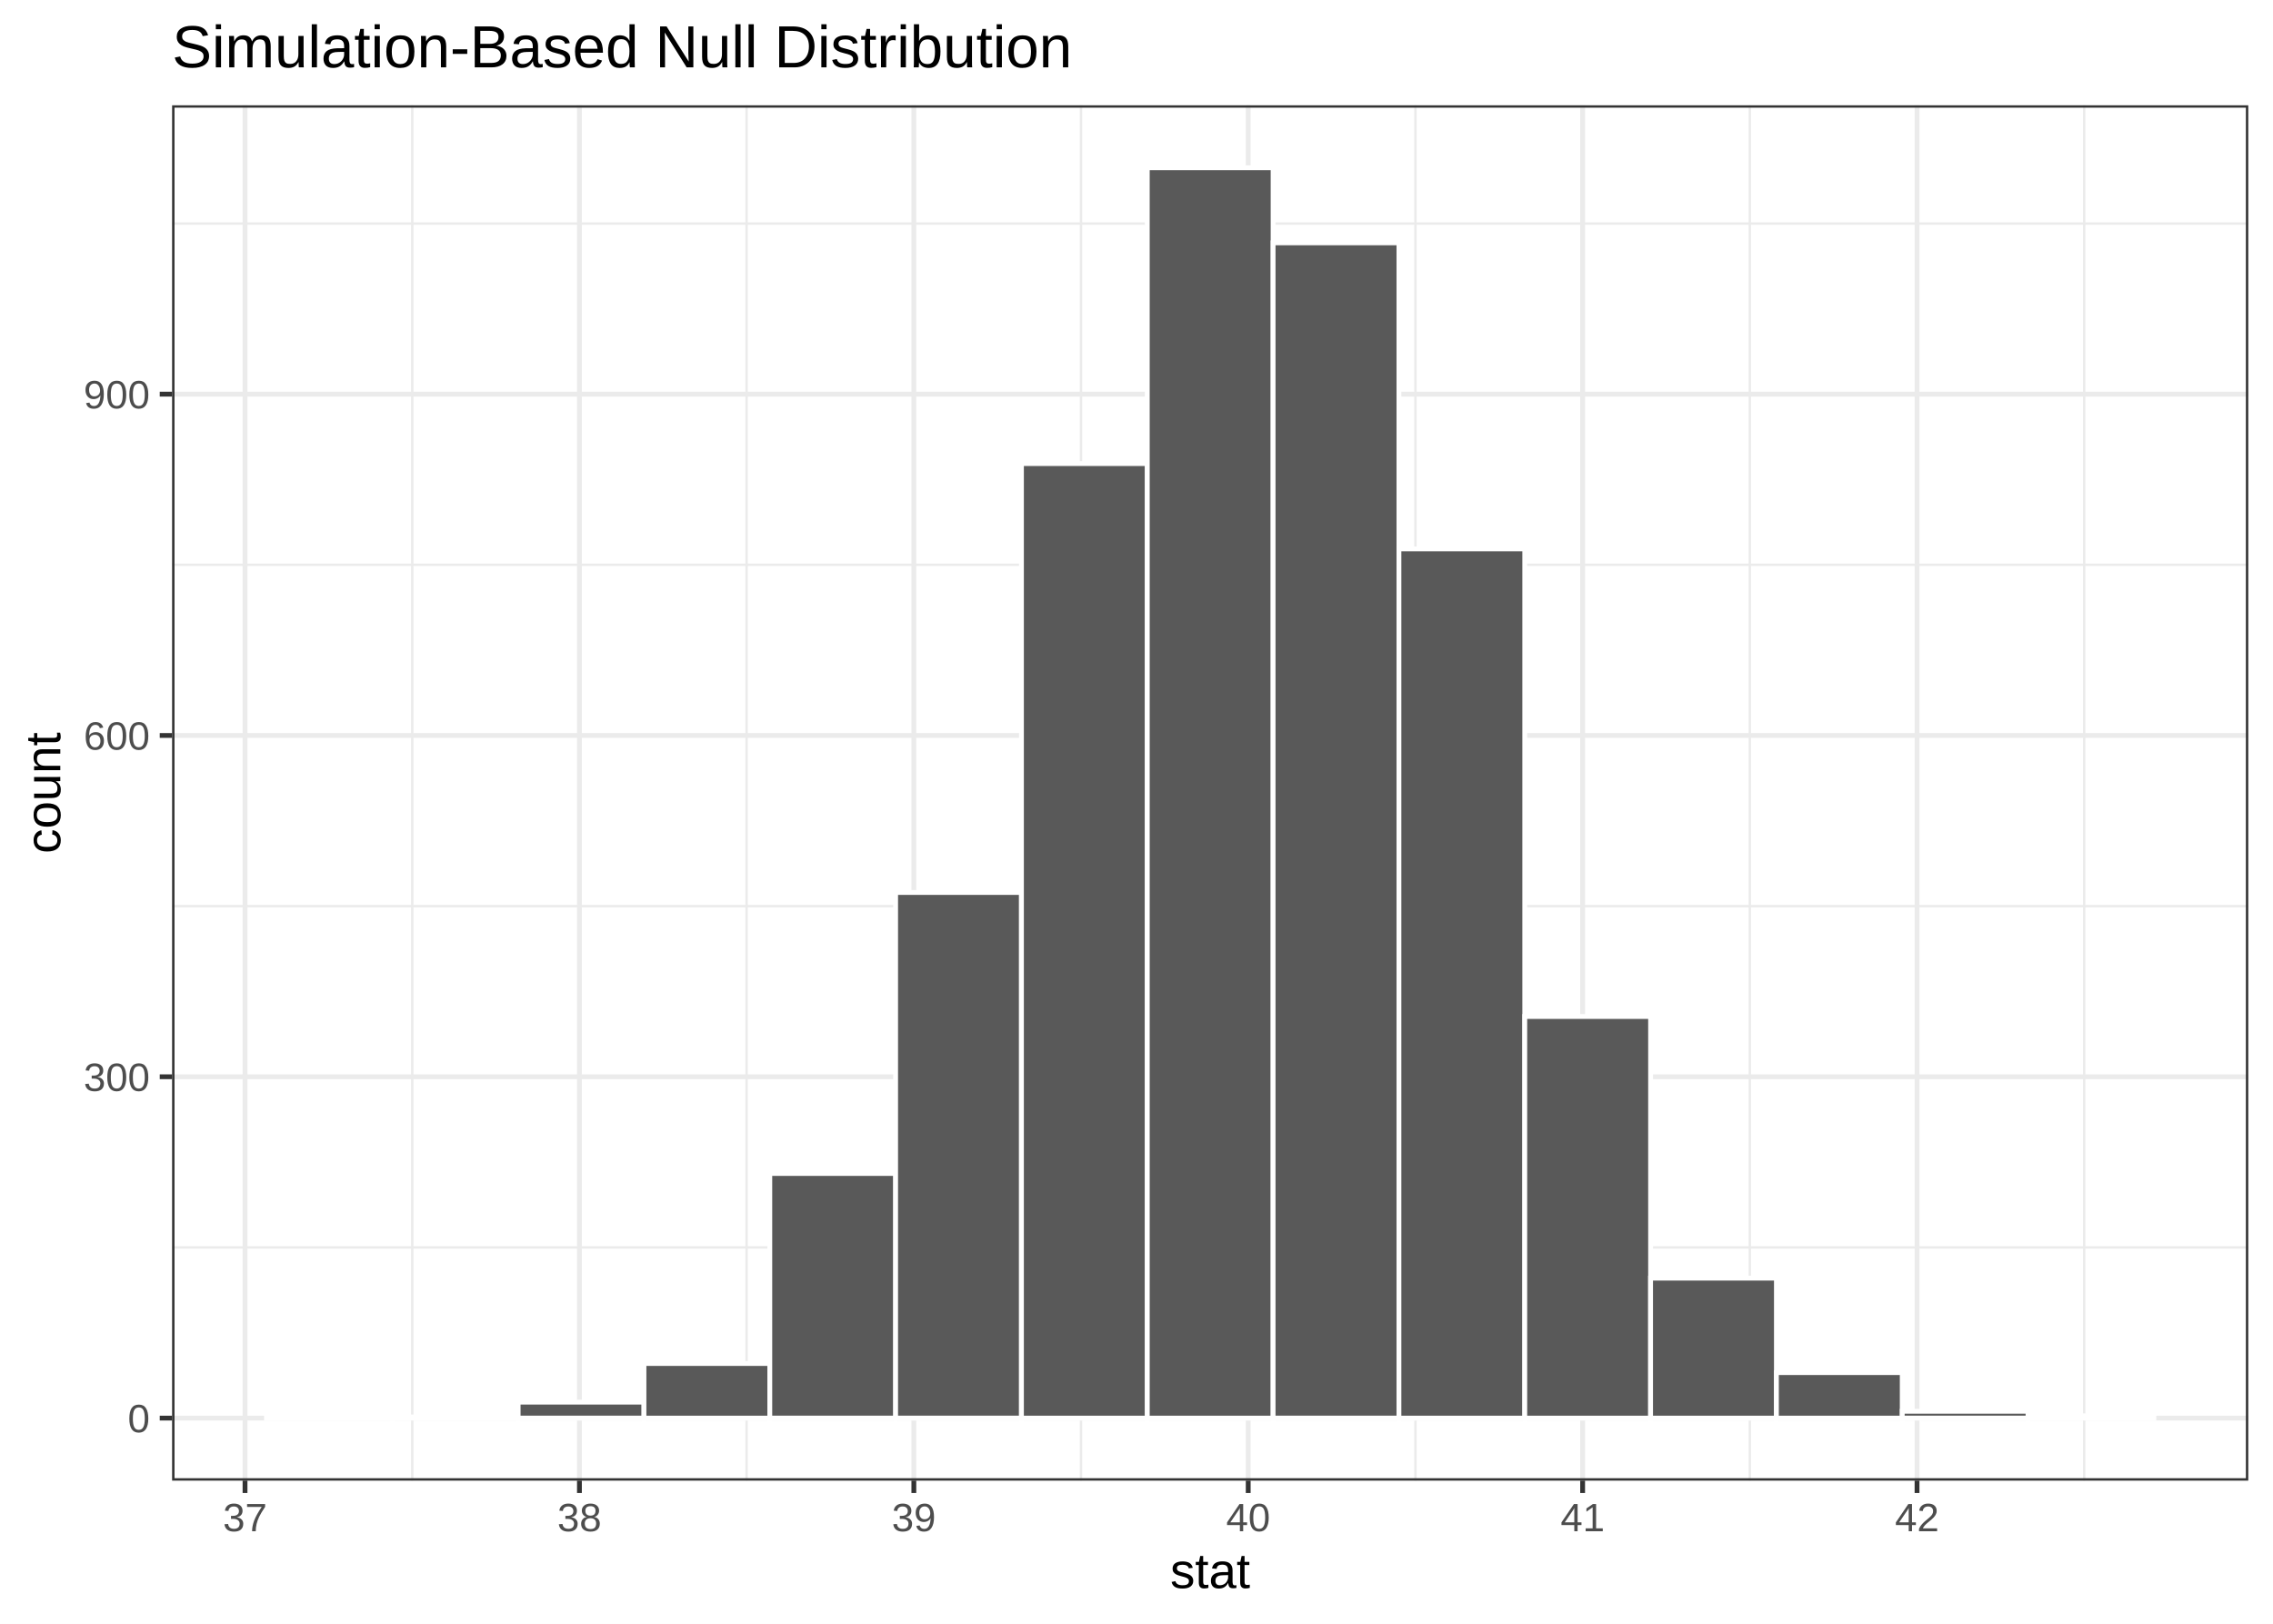
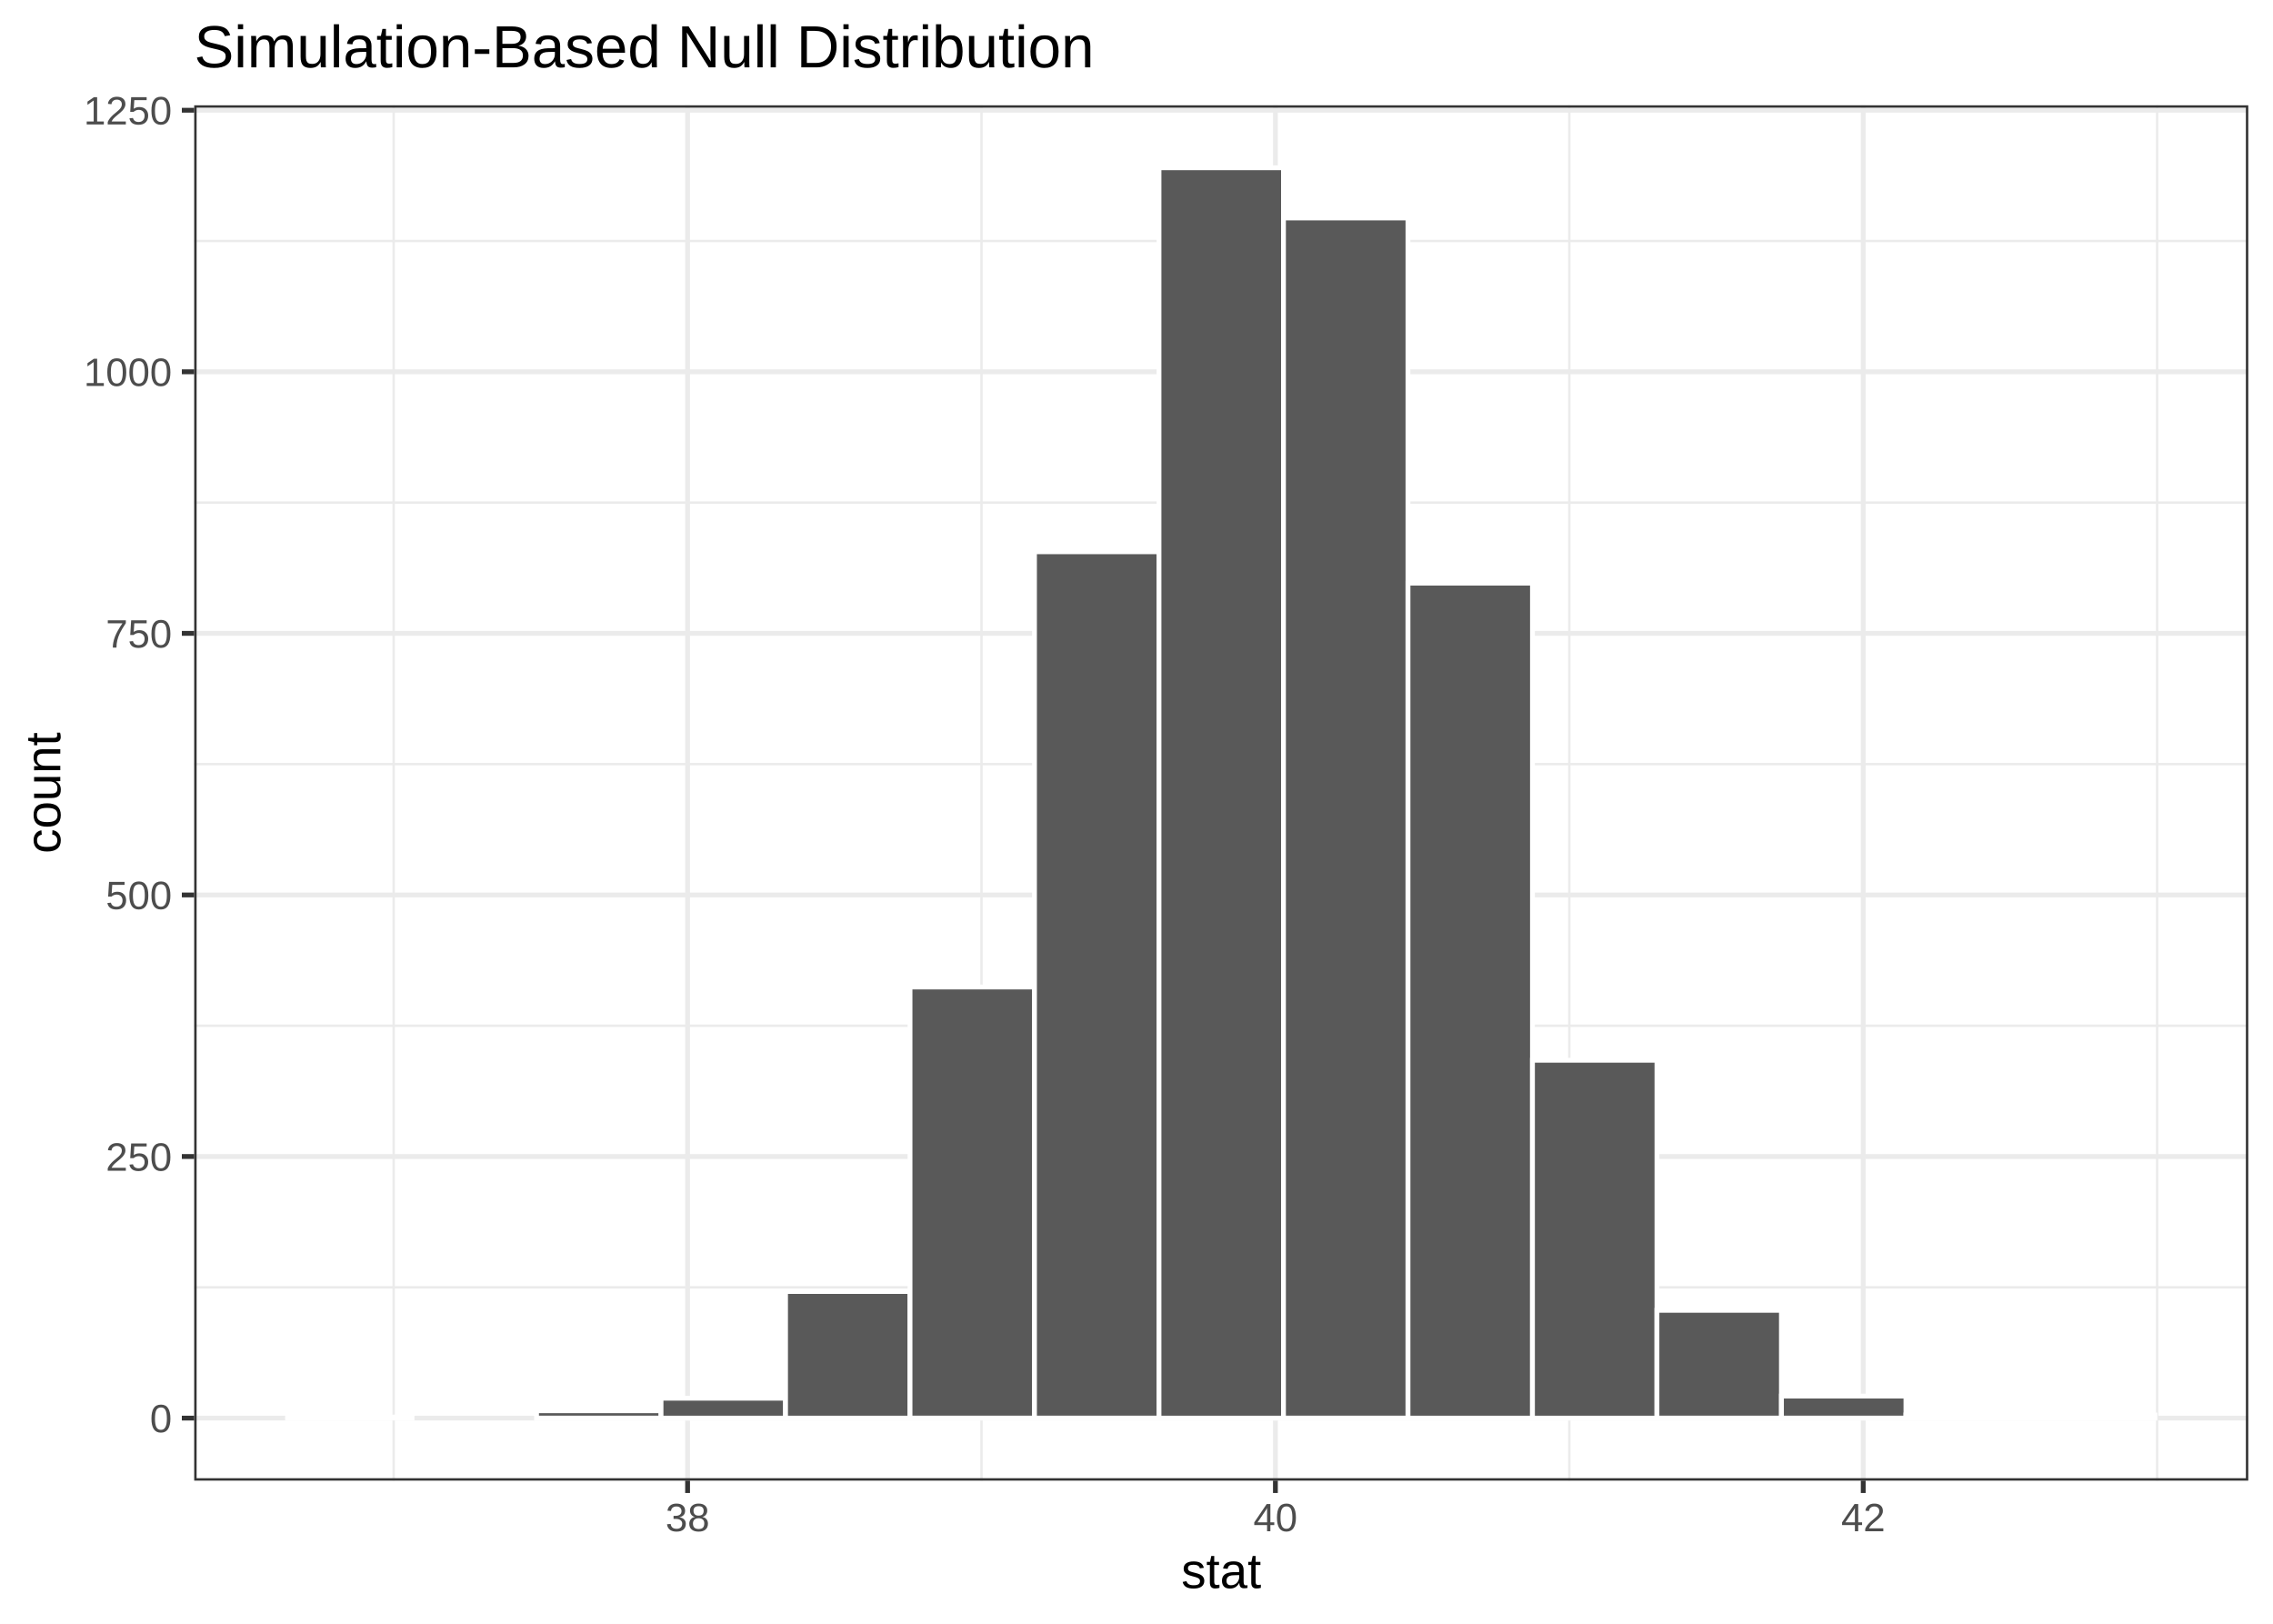
<svg xmlns="http://www.w3.org/2000/svg" class="svglite" width="504.00pt" height="360.00pt" viewBox="0 0 504.00 360.00">
  <defs>
    <style type="text/css">
    .svglite line, .svglite polyline, .svglite polygon, .svglite path, .svglite rect, .svglite circle {
      fill: none;
      stroke: #000000;
      stroke-linecap: round;
      stroke-linejoin: round;
      stroke-miterlimit: 10.00;
    }
    .svglite text {
      white-space: pre;
    }
  </style>
  </defs>
  <rect width="100%" height="100%" style="stroke: none; fill: none;" />
  <defs>
    <clipPath id="cpMC4wMHw1MDQuMDB8MC4wMHwzNjAuMDA=">
      <rect x="0.00" y="0.00" width="504.00" height="360.00" />
    </clipPath>
  </defs>
  <g clip-path="url(#cpMC4wMHw1MDQuMDB8MC4wMHwzNjAuMDA=)">
    <rect x="0.00" y="0.00" width="504.00" height="360.00" style="stroke-width: 1.07; stroke: #FFFFFF; fill: #FFFFFF;" />
  </g>
  <defs>
-     <clipPath id="cpMzguMTZ8NDk4LjUyfDIzLjM0fDMyOC4yNw==">
-       <rect x="38.16" y="23.34" width="460.36" height="304.93" />
+     <clipPath id="cpNDMuMDZ8NDk4LjUyfDIzLjM0fDMyOC4yNw==">
+       <rect x="43.06" y="23.34" width="455.46" height="304.93" />
    </clipPath>
  </defs>
-   <g clip-path="url(#cpMzguMTZ8NDk4LjUyfDIzLjM0fDMyOC4yNw==)">
-     <rect x="38.16" y="23.34" width="460.36" height="304.93" style="stroke-width: 1.07; stroke: none; fill: #FFFFFF;" />
-     <polyline points="38.16,276.57 498.52,276.57 " style="stroke-width: 0.53; stroke: #EBEBEB; stroke-linecap: butt;" />
-     <polyline points="38.16,200.90 498.52,200.90 " style="stroke-width: 0.53; stroke: #EBEBEB; stroke-linecap: butt;" />
-     <polyline points="38.16,125.23 498.52,125.23 " style="stroke-width: 0.53; stroke: #EBEBEB; stroke-linecap: butt;" />
-     <polyline points="38.16,49.56 498.52,49.56 " style="stroke-width: 0.53; stroke: #EBEBEB; stroke-linecap: butt;" />
-     <polyline points="91.41,328.27 91.41,23.34 " style="stroke-width: 0.53; stroke: #EBEBEB; stroke-linecap: butt;" />
-     <polyline points="165.55,328.27 165.55,23.34 " style="stroke-width: 0.53; stroke: #EBEBEB; stroke-linecap: butt;" />
-     <polyline points="239.70,328.27 239.70,23.34 " style="stroke-width: 0.53; stroke: #EBEBEB; stroke-linecap: butt;" />
-     <polyline points="313.85,328.27 313.85,23.34 " style="stroke-width: 0.53; stroke: #EBEBEB; stroke-linecap: butt;" />
-     <polyline points="387.99,328.27 387.99,23.34 " style="stroke-width: 0.53; stroke: #EBEBEB; stroke-linecap: butt;" />
-     <polyline points="462.14,328.27 462.14,23.34 " style="stroke-width: 0.53; stroke: #EBEBEB; stroke-linecap: butt;" />
-     <polyline points="38.16,314.41 498.52,314.41 " style="stroke-width: 1.07; stroke: #EBEBEB; stroke-linecap: butt;" />
-     <polyline points="38.16,238.73 498.52,238.73 " style="stroke-width: 1.07; stroke: #EBEBEB; stroke-linecap: butt;" />
-     <polyline points="38.16,163.06 498.52,163.06 " style="stroke-width: 1.07; stroke: #EBEBEB; stroke-linecap: butt;" />
-     <polyline points="38.16,87.39 498.52,87.39 " style="stroke-width: 1.07; stroke: #EBEBEB; stroke-linecap: butt;" />
-     <polyline points="54.33,328.27 54.33,23.34 " style="stroke-width: 1.07; stroke: #EBEBEB; stroke-linecap: butt;" />
-     <polyline points="128.48,328.27 128.48,23.34 " style="stroke-width: 1.07; stroke: #EBEBEB; stroke-linecap: butt;" />
-     <polyline points="202.63,328.27 202.63,23.34 " style="stroke-width: 1.07; stroke: #EBEBEB; stroke-linecap: butt;" />
-     <polyline points="276.77,328.27 276.77,23.34 " style="stroke-width: 1.07; stroke: #EBEBEB; stroke-linecap: butt;" />
-     <polyline points="350.92,328.27 350.92,23.34 " style="stroke-width: 1.07; stroke: #EBEBEB; stroke-linecap: butt;" />
-     <polyline points="425.07,328.27 425.07,23.34 " style="stroke-width: 1.07; stroke: #EBEBEB; stroke-linecap: butt;" />
-     <rect x="59.09" y="314.15" width="27.90" height="0.25" style="stroke-width: 1.07; stroke: #FFFFFF; stroke-linecap: butt; stroke-linejoin: miter; fill: #595959;" />
-     <rect x="86.99" y="314.15" width="27.90" height="0.25" style="stroke-width: 1.07; stroke: #FFFFFF; stroke-linecap: butt; stroke-linejoin: miter; fill: #595959;" />
-     <rect x="114.89" y="310.87" width="27.90" height="3.53" style="stroke-width: 1.07; stroke: #FFFFFF; stroke-linecap: butt; stroke-linejoin: miter; fill: #595959;" />
-     <rect x="142.79" y="302.30" width="27.90" height="12.11" style="stroke-width: 1.07; stroke: #FFFFFF; stroke-linecap: butt; stroke-linejoin: miter; fill: #595959;" />
-     <rect x="170.69" y="260.17" width="27.90" height="54.23" style="stroke-width: 1.07; stroke: #FFFFFF; stroke-linecap: butt; stroke-linejoin: miter; fill: #595959;" />
-     <rect x="198.59" y="197.87" width="27.90" height="116.53" style="stroke-width: 1.07; stroke: #FFFFFF; stroke-linecap: butt; stroke-linejoin: miter; fill: #595959;" />
-     <rect x="226.49" y="102.78" width="27.90" height="211.63" style="stroke-width: 1.07; stroke: #FFFFFF; stroke-linecap: butt; stroke-linejoin: miter; fill: #595959;" />
-     <rect x="254.39" y="37.20" width="27.90" height="277.21" style="stroke-width: 1.07; stroke: #FFFFFF; stroke-linecap: butt; stroke-linejoin: miter; fill: #595959;" />
-     <rect x="282.29" y="53.84" width="27.90" height="260.56" style="stroke-width: 1.07; stroke: #FFFFFF; stroke-linecap: butt; stroke-linejoin: miter; fill: #595959;" />
-     <rect x="310.19" y="121.70" width="27.90" height="192.71" style="stroke-width: 1.07; stroke: #FFFFFF; stroke-linecap: butt; stroke-linejoin: miter; fill: #595959;" />
-     <rect x="338.09" y="225.37" width="27.90" height="89.04" style="stroke-width: 1.07; stroke: #FFFFFF; stroke-linecap: butt; stroke-linejoin: miter; fill: #595959;" />
-     <rect x="365.99" y="283.38" width="27.90" height="31.03" style="stroke-width: 1.07; stroke: #FFFFFF; stroke-linecap: butt; stroke-linejoin: miter; fill: #595959;" />
-     <rect x="393.89" y="304.32" width="27.90" height="10.09" style="stroke-width: 1.07; stroke: #FFFFFF; stroke-linecap: butt; stroke-linejoin: miter; fill: #595959;" />
-     <rect x="421.79" y="312.89" width="27.90" height="1.51" style="stroke-width: 1.07; stroke: #FFFFFF; stroke-linecap: butt; stroke-linejoin: miter; fill: #595959;" />
-     <rect x="449.69" y="313.90" width="27.90" height="0.50" style="stroke-width: 1.07; stroke: #FFFFFF; stroke-linecap: butt; stroke-linejoin: miter; fill: #595959;" />
-     <rect x="38.16" y="23.34" width="460.36" height="304.93" style="stroke-width: 1.07; stroke: #333333;" />
+   <g clip-path="url(#cpNDMuMDZ8NDk4LjUyfDIzLjM0fDMyOC4yNw==)">
+     <rect x="43.06" y="23.34" width="455.46" height="304.93" style="stroke-width: 1.07; stroke: none; fill: #FFFFFF;" />
+     <polyline points="43.06,285.41 498.52,285.41 " style="stroke-width: 0.53; stroke: #EBEBEB; stroke-linecap: butt;" />
+     <polyline points="43.06,227.42 498.52,227.42 " style="stroke-width: 0.53; stroke: #EBEBEB; stroke-linecap: butt;" />
+     <polyline points="43.06,169.42 498.52,169.42 " style="stroke-width: 0.53; stroke: #EBEBEB; stroke-linecap: butt;" />
+     <polyline points="43.06,111.43 498.52,111.43 " style="stroke-width: 0.53; stroke: #EBEBEB; stroke-linecap: butt;" />
+     <polyline points="43.06,53.43 498.52,53.43 " style="stroke-width: 0.53; stroke: #EBEBEB; stroke-linecap: butt;" />
+     <polyline points="87.29,328.27 87.29,23.34 " style="stroke-width: 0.53; stroke: #EBEBEB; stroke-linecap: butt;" />
+     <polyline points="217.63,328.27 217.63,23.34 " style="stroke-width: 0.53; stroke: #EBEBEB; stroke-linecap: butt;" />
+     <polyline points="347.97,328.27 347.97,23.34 " style="stroke-width: 0.53; stroke: #EBEBEB; stroke-linecap: butt;" />
+     <polyline points="478.31,328.27 478.31,23.34 " style="stroke-width: 0.53; stroke: #EBEBEB; stroke-linecap: butt;" />
+     <polyline points="43.06,314.41 498.52,314.41 " style="stroke-width: 1.07; stroke: #EBEBEB; stroke-linecap: butt;" />
+     <polyline points="43.06,256.41 498.52,256.41 " style="stroke-width: 1.07; stroke: #EBEBEB; stroke-linecap: butt;" />
+     <polyline points="43.06,198.42 498.52,198.42 " style="stroke-width: 1.07; stroke: #EBEBEB; stroke-linecap: butt;" />
+     <polyline points="43.06,140.42 498.52,140.42 " style="stroke-width: 1.07; stroke: #EBEBEB; stroke-linecap: butt;" />
+     <polyline points="43.06,82.43 498.52,82.43 " style="stroke-width: 1.07; stroke: #EBEBEB; stroke-linecap: butt;" />
+     <polyline points="43.06,24.44 498.52,24.44 " style="stroke-width: 1.07; stroke: #EBEBEB; stroke-linecap: butt;" />
+     <polyline points="152.46,328.27 152.46,23.34 " style="stroke-width: 1.07; stroke: #EBEBEB; stroke-linecap: butt;" />
+     <polyline points="282.80,328.27 282.80,23.34 " style="stroke-width: 1.07; stroke: #EBEBEB; stroke-linecap: butt;" />
+     <polyline points="413.14,328.27 413.14,23.34 " style="stroke-width: 1.07; stroke: #EBEBEB; stroke-linecap: butt;" />
+     <rect x="63.76" y="314.17" width="27.60" height="0.23" style="stroke-width: 1.07; stroke: #FFFFFF; stroke-linecap: butt; stroke-linejoin: miter; fill: #595959;" />
+     <rect x="91.37" y="314.41" width="27.60" height="0.00" style="stroke-width: 1.07; stroke: #FFFFFF; stroke-linecap: butt; stroke-linejoin: miter; fill: #595959;" />
+     <rect x="118.97" y="312.78" width="27.60" height="1.62" style="stroke-width: 1.07; stroke: #FFFFFF; stroke-linecap: butt; stroke-linejoin: miter; fill: #595959;" />
+     <rect x="146.57" y="310.00" width="27.60" height="4.41" style="stroke-width: 1.07; stroke: #FFFFFF; stroke-linecap: butt; stroke-linejoin: miter; fill: #595959;" />
+     <rect x="174.18" y="286.34" width="27.60" height="28.07" style="stroke-width: 1.07; stroke: #FFFFFF; stroke-linecap: butt; stroke-linejoin: miter; fill: #595959;" />
+     <rect x="201.78" y="218.83" width="27.60" height="95.57" style="stroke-width: 1.07; stroke: #FFFFFF; stroke-linecap: butt; stroke-linejoin: miter; fill: #595959;" />
+     <rect x="229.38" y="122.33" width="27.60" height="192.07" style="stroke-width: 1.07; stroke: #FFFFFF; stroke-linecap: butt; stroke-linejoin: miter; fill: #595959;" />
+     <rect x="256.99" y="37.20" width="27.60" height="277.21" style="stroke-width: 1.07; stroke: #FFFFFF; stroke-linecap: butt; stroke-linejoin: miter; fill: #595959;" />
+     <rect x="284.59" y="48.33" width="27.60" height="266.07" style="stroke-width: 1.07; stroke: #FFFFFF; stroke-linecap: butt; stroke-linejoin: miter; fill: #595959;" />
+     <rect x="312.20" y="129.29" width="27.60" height="185.12" style="stroke-width: 1.07; stroke: #FFFFFF; stroke-linecap: butt; stroke-linejoin: miter; fill: #595959;" />
+     <rect x="339.80" y="235.07" width="27.60" height="79.34" style="stroke-width: 1.07; stroke: #FFFFFF; stroke-linecap: butt; stroke-linejoin: miter; fill: #595959;" />
+     <rect x="367.40" y="290.51" width="27.60" height="23.89" style="stroke-width: 1.07; stroke: #FFFFFF; stroke-linecap: butt; stroke-linejoin: miter; fill: #595959;" />
+     <rect x="395.01" y="309.53" width="27.60" height="4.87" style="stroke-width: 1.07; stroke: #FFFFFF; stroke-linecap: butt; stroke-linejoin: miter; fill: #595959;" />
+     <rect x="422.61" y="313.71" width="27.60" height="0.70" style="stroke-width: 1.07; stroke: #FFFFFF; stroke-linecap: butt; stroke-linejoin: miter; fill: #595959;" />
+     <rect x="450.21" y="313.71" width="27.60" height="0.70" style="stroke-width: 1.07; stroke: #FFFFFF; stroke-linecap: butt; stroke-linejoin: miter; fill: #595959;" />
+     <rect x="43.06" y="23.34" width="455.46" height="304.93" style="stroke-width: 1.07; stroke: #333333;" />
  </g>
  <g clip-path="url(#cpMC4wMHw1MDQuMDB8MC4wMHwzNjAuMDA=)">
-     <text x="33.23" y="317.56" text-anchor="end" style="font-size: 8.80px;fill: #4D4D4D; font-family: &quot;Arial&quot;;" textLength="4.90px" lengthAdjust="spacingAndGlyphs">0</text>
-     <text x="33.23" y="241.89" text-anchor="end" style="font-size: 8.80px;fill: #4D4D4D; font-family: &quot;Arial&quot;;" textLength="14.69px" lengthAdjust="spacingAndGlyphs">300</text>
-     <text x="33.23" y="166.22" text-anchor="end" style="font-size: 8.80px;fill: #4D4D4D; font-family: &quot;Arial&quot;;" textLength="14.69px" lengthAdjust="spacingAndGlyphs">600</text>
-     <text x="33.23" y="90.55" text-anchor="end" style="font-size: 8.80px;fill: #4D4D4D; font-family: &quot;Arial&quot;;" textLength="14.69px" lengthAdjust="spacingAndGlyphs">900</text>
-     <polyline points="35.42,314.41 38.16,314.41 " style="stroke-width: 1.07; stroke: #333333; stroke-linecap: butt;" />
-     <polyline points="35.42,238.73 38.16,238.73 " style="stroke-width: 1.07; stroke: #333333; stroke-linecap: butt;" />
-     <polyline points="35.42,163.06 38.16,163.06 " style="stroke-width: 1.07; stroke: #333333; stroke-linecap: butt;" />
-     <polyline points="35.42,87.39 38.16,87.39 " style="stroke-width: 1.07; stroke: #333333; stroke-linecap: butt;" />
-     <polyline points="54.33,331.01 54.33,328.27 " style="stroke-width: 1.07; stroke: #333333; stroke-linecap: butt;" />
-     <polyline points="128.48,331.01 128.48,328.27 " style="stroke-width: 1.07; stroke: #333333; stroke-linecap: butt;" />
-     <polyline points="202.63,331.01 202.63,328.27 " style="stroke-width: 1.07; stroke: #333333; stroke-linecap: butt;" />
-     <polyline points="276.77,331.01 276.77,328.27 " style="stroke-width: 1.07; stroke: #333333; stroke-linecap: butt;" />
-     <polyline points="350.92,331.01 350.92,328.27 " style="stroke-width: 1.07; stroke: #333333; stroke-linecap: butt;" />
-     <polyline points="425.07,331.01 425.07,328.27 " style="stroke-width: 1.07; stroke: #333333; stroke-linecap: butt;" />
-     <text x="54.33" y="339.50" text-anchor="middle" style="font-size: 8.80px;fill: #4D4D4D; font-family: &quot;Arial&quot;;" textLength="9.79px" lengthAdjust="spacingAndGlyphs">37</text>
-     <text x="128.48" y="339.50" text-anchor="middle" style="font-size: 8.80px;fill: #4D4D4D; font-family: &quot;Arial&quot;;" textLength="9.79px" lengthAdjust="spacingAndGlyphs">38</text>
-     <text x="202.63" y="339.50" text-anchor="middle" style="font-size: 8.80px;fill: #4D4D4D; font-family: &quot;Arial&quot;;" textLength="9.79px" lengthAdjust="spacingAndGlyphs">39</text>
-     <text x="276.77" y="339.50" text-anchor="middle" style="font-size: 8.80px;fill: #4D4D4D; font-family: &quot;Arial&quot;;" textLength="9.79px" lengthAdjust="spacingAndGlyphs">40</text>
-     <text x="350.92" y="339.50" text-anchor="middle" style="font-size: 8.80px;fill: #4D4D4D; font-family: &quot;Arial&quot;;" textLength="9.79px" lengthAdjust="spacingAndGlyphs">41</text>
-     <text x="425.07" y="339.50" text-anchor="middle" style="font-size: 8.80px;fill: #4D4D4D; font-family: &quot;Arial&quot;;" textLength="9.79px" lengthAdjust="spacingAndGlyphs">42</text>
-     <text x="268.34" y="352.09" text-anchor="middle" style="font-size: 11.00px; font-family: &quot;Arial&quot;;" textLength="17.73px" lengthAdjust="spacingAndGlyphs">stat</text>
+     <text x="38.13" y="317.56" text-anchor="end" style="font-size: 8.80px;fill: #4D4D4D; font-family: &quot;Arial&quot;;" textLength="4.90px" lengthAdjust="spacingAndGlyphs">0</text>
+     <text x="38.13" y="259.57" text-anchor="end" style="font-size: 8.80px;fill: #4D4D4D; font-family: &quot;Arial&quot;;" textLength="14.69px" lengthAdjust="spacingAndGlyphs">250</text>
+     <text x="38.13" y="201.57" text-anchor="end" style="font-size: 8.80px;fill: #4D4D4D; font-family: &quot;Arial&quot;;" textLength="14.69px" lengthAdjust="spacingAndGlyphs">500</text>
+     <text x="38.13" y="143.58" text-anchor="end" style="font-size: 8.80px;fill: #4D4D4D; font-family: &quot;Arial&quot;;" textLength="14.69px" lengthAdjust="spacingAndGlyphs">750</text>
+     <text x="38.13" y="85.58" text-anchor="end" style="font-size: 8.80px;fill: #4D4D4D; font-family: &quot;Arial&quot;;" textLength="19.58px" lengthAdjust="spacingAndGlyphs">1000</text>
+     <text x="38.13" y="27.59" text-anchor="end" style="font-size: 8.80px;fill: #4D4D4D; font-family: &quot;Arial&quot;;" textLength="19.58px" lengthAdjust="spacingAndGlyphs">1250</text>
+     <polyline points="40.32,314.41 43.06,314.41 " style="stroke-width: 1.07; stroke: #333333; stroke-linecap: butt;" />
+     <polyline points="40.32,256.41 43.06,256.41 " style="stroke-width: 1.07; stroke: #333333; stroke-linecap: butt;" />
+     <polyline points="40.32,198.42 43.06,198.42 " style="stroke-width: 1.07; stroke: #333333; stroke-linecap: butt;" />
+     <polyline points="40.32,140.42 43.06,140.42 " style="stroke-width: 1.07; stroke: #333333; stroke-linecap: butt;" />
+     <polyline points="40.32,82.43 43.06,82.43 " style="stroke-width: 1.07; stroke: #333333; stroke-linecap: butt;" />
+     <polyline points="40.32,24.44 43.06,24.44 " style="stroke-width: 1.07; stroke: #333333; stroke-linecap: butt;" />
+     <polyline points="152.46,331.01 152.46,328.27 " style="stroke-width: 1.07; stroke: #333333; stroke-linecap: butt;" />
+     <polyline points="282.80,331.01 282.80,328.27 " style="stroke-width: 1.07; stroke: #333333; stroke-linecap: butt;" />
+     <polyline points="413.14,331.01 413.14,328.27 " style="stroke-width: 1.07; stroke: #333333; stroke-linecap: butt;" />
+     <text x="152.46" y="339.50" text-anchor="middle" style="font-size: 8.80px;fill: #4D4D4D; font-family: &quot;Arial&quot;;" textLength="9.79px" lengthAdjust="spacingAndGlyphs">38</text>
+     <text x="282.80" y="339.50" text-anchor="middle" style="font-size: 8.80px;fill: #4D4D4D; font-family: &quot;Arial&quot;;" textLength="9.79px" lengthAdjust="spacingAndGlyphs">40</text>
+     <text x="413.14" y="339.50" text-anchor="middle" style="font-size: 8.80px;fill: #4D4D4D; font-family: &quot;Arial&quot;;" textLength="9.79px" lengthAdjust="spacingAndGlyphs">42</text>
+     <text x="270.79" y="352.09" text-anchor="middle" style="font-size: 11.00px; font-family: &quot;Arial&quot;;" textLength="17.73px" lengthAdjust="spacingAndGlyphs">stat</text>
    <text transform="translate(13.37,175.80) rotate(-90)" text-anchor="middle" style="font-size: 11.00px; font-family: &quot;Arial&quot;;" textLength="26.91px" lengthAdjust="spacingAndGlyphs">count</text>
-     <text x="38.16" y="14.94" style="font-size: 13.20px; font-family: &quot;Arial&quot;;" textLength="199.42px" lengthAdjust="spacingAndGlyphs">Simulation-Based Null Distribution</text>
+     <text x="43.06" y="14.94" style="font-size: 13.20px; font-family: &quot;Arial&quot;;" textLength="199.42px" lengthAdjust="spacingAndGlyphs">Simulation-Based Null Distribution</text>
  </g>
</svg>
